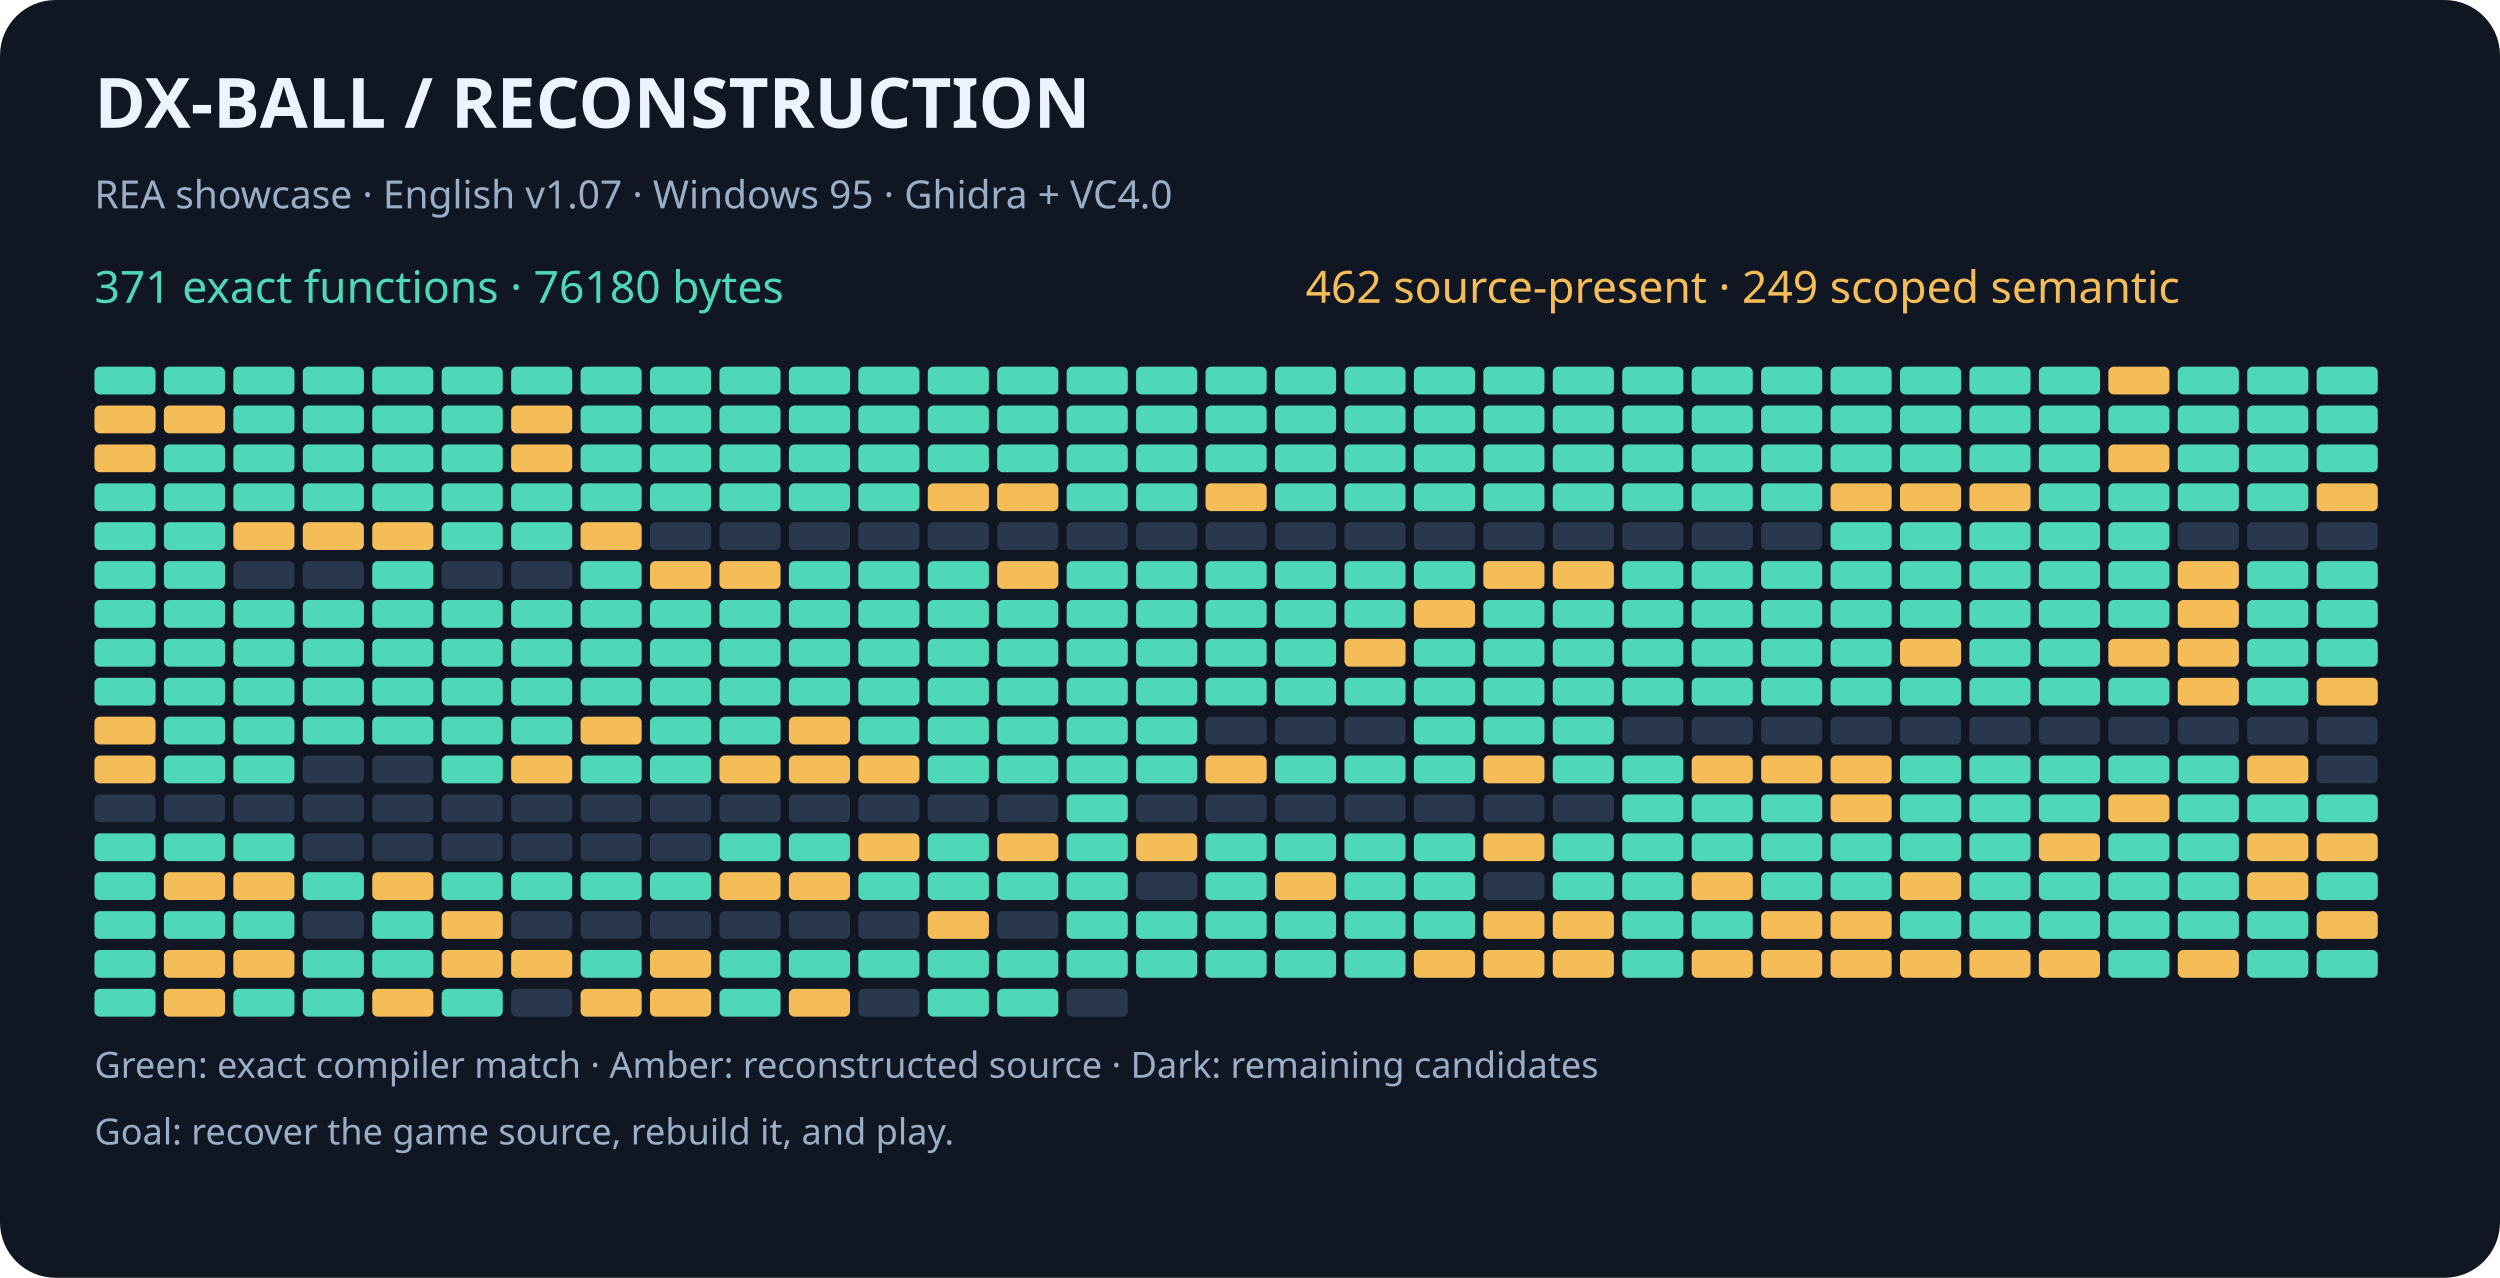
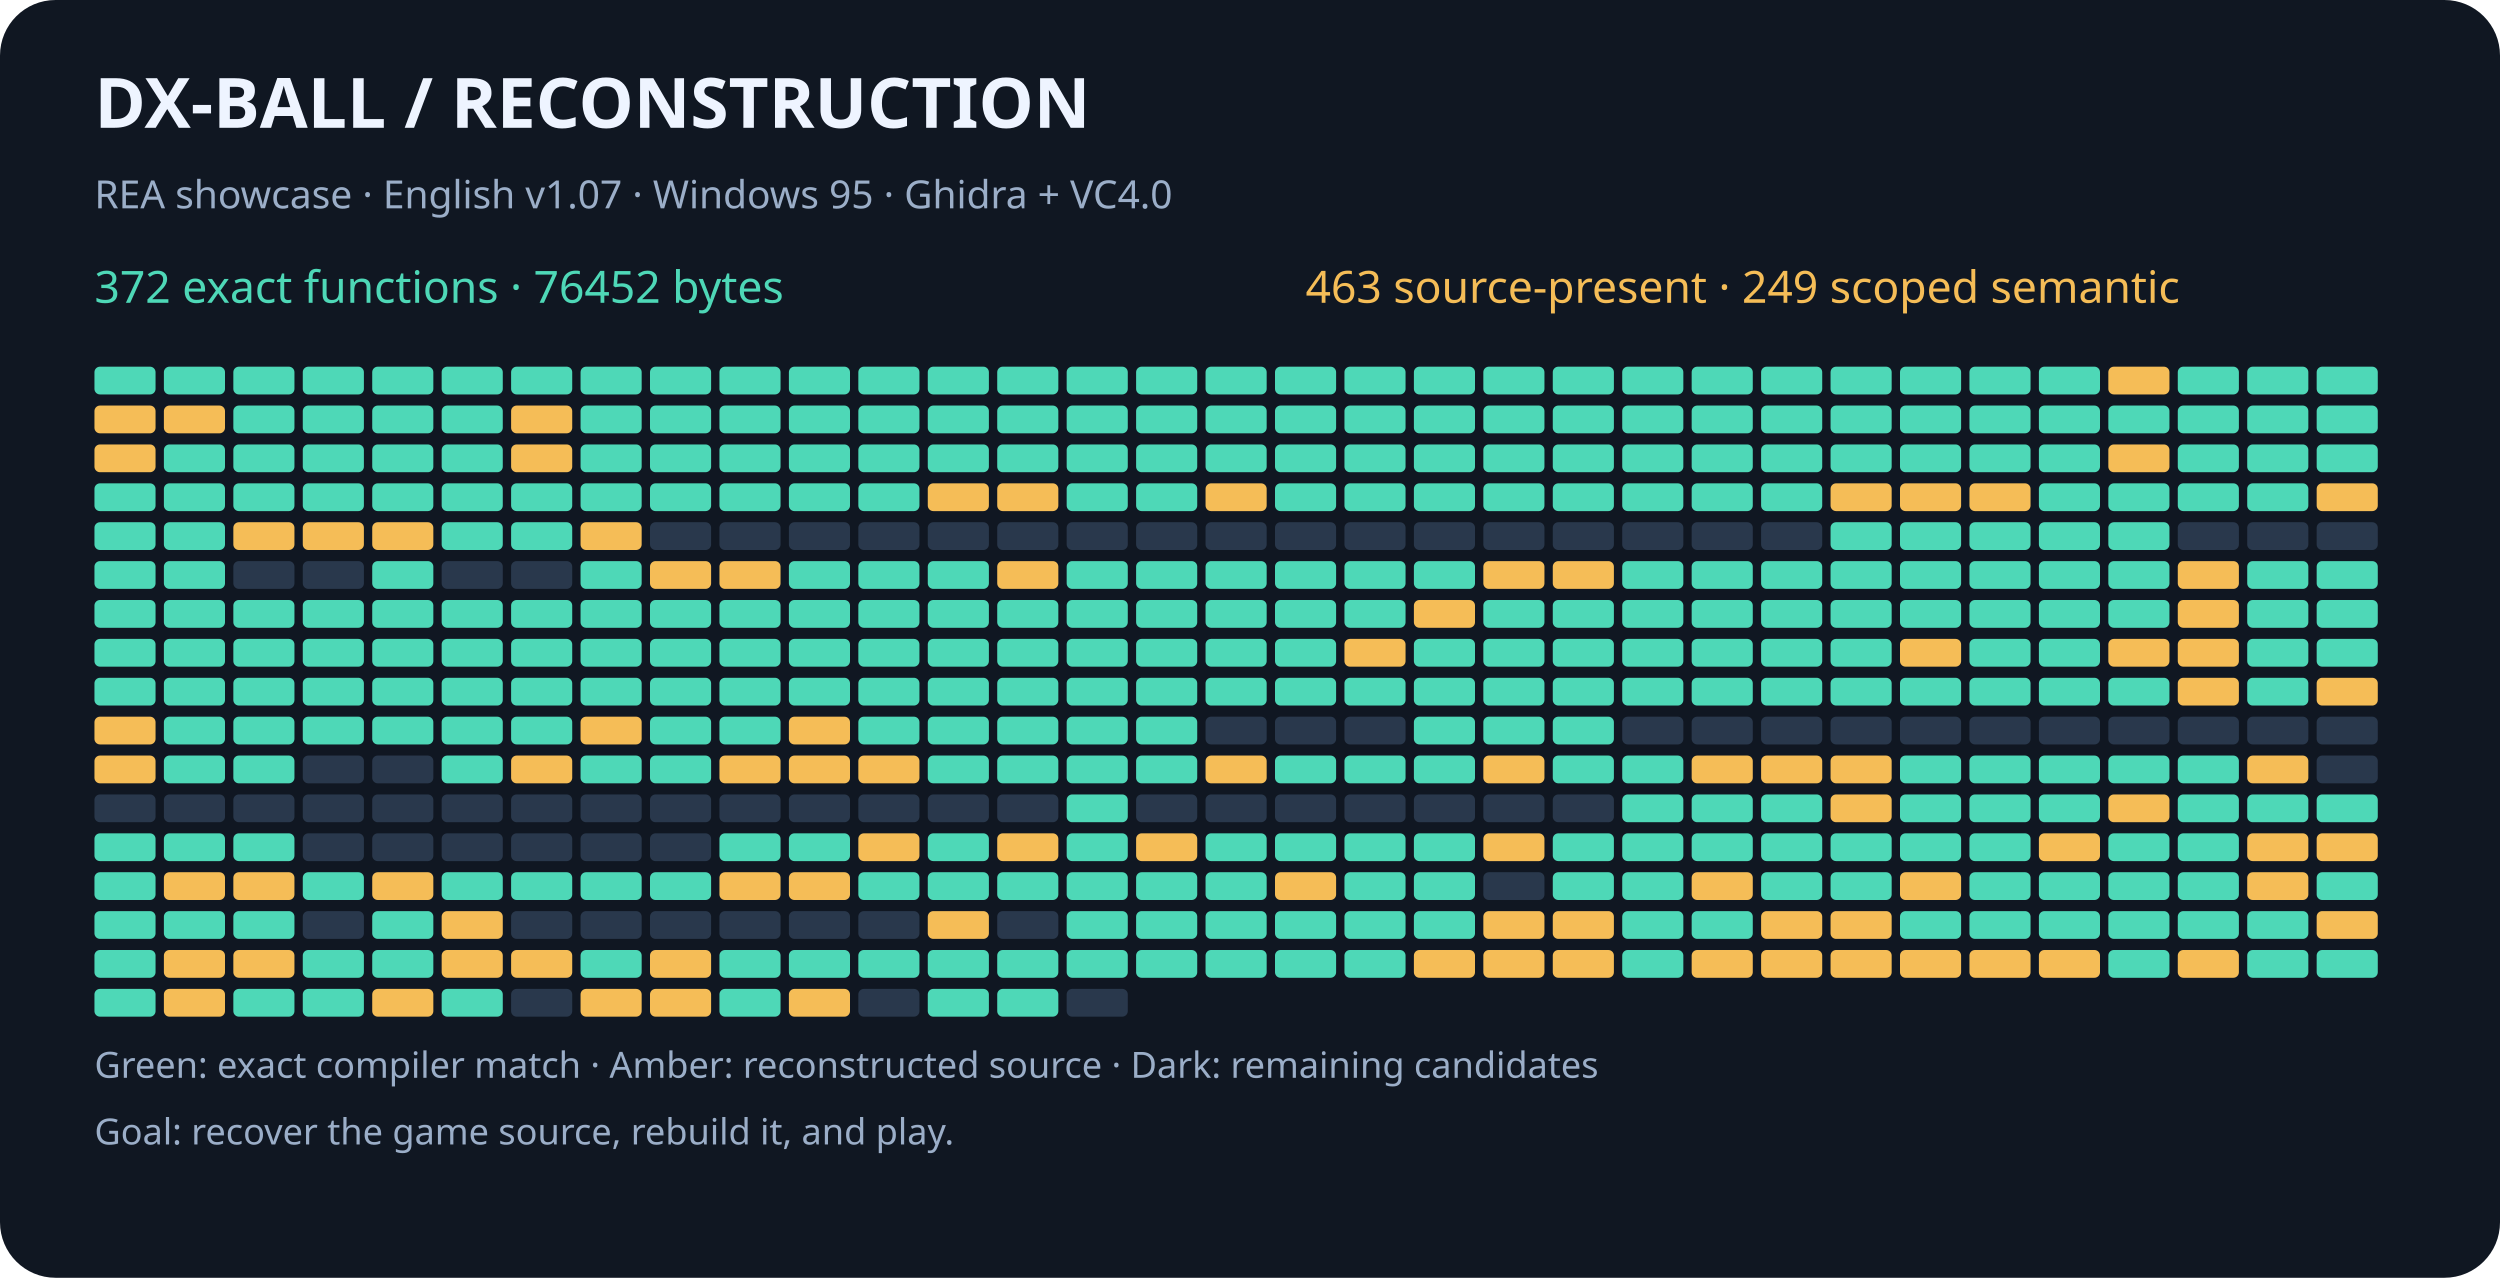
<svg xmlns="http://www.w3.org/2000/svg" width="900" height="460" viewBox="0 0 900 460" role="img" aria-labelledby="title desc">
  <rect width="900" height="460" rx="20" fill="#101722" />
  <g font-family="sans-serif">
    <text x="34" y="46" fill="#eef4ff" font-size="25" font-weight="bold">DX-BALL  /  RECONSTRUCTION</text>
    <text x="34" y="75" fill="#9baec8" font-size="14">REA showcase · English v1.07 · Windows 95 · Ghidra + VC4.0</text>
-     <text x="34" y="109" fill="#4ed8b7" font-size="16">371 exact functions · 76180 bytes</text>
-     <text x="470" y="109" fill="#f5bd57" font-size="16">462 source-present · 249 scoped semantic</text>
+     <text x="34" y="109" fill="#4ed8b7" font-size="16">372 exact functions · 76452 bytes</text>
+     <text x="470" y="109" fill="#f5bd57" font-size="16">463 source-present · 249 scoped semantic</text>
    <rect x="34" y="132" width="22" height="10" rx="2" fill="#4ed8b7" />
    <rect x="59" y="132" width="22" height="10" rx="2" fill="#4ed8b7" />
    <rect x="84" y="132" width="22" height="10" rx="2" fill="#4ed8b7" />
    <rect x="109" y="132" width="22" height="10" rx="2" fill="#4ed8b7" />
    <rect x="134" y="132" width="22" height="10" rx="2" fill="#4ed8b7" />
    <rect x="159" y="132" width="22" height="10" rx="2" fill="#4ed8b7" />
    <rect x="184" y="132" width="22" height="10" rx="2" fill="#4ed8b7" />
    <rect x="209" y="132" width="22" height="10" rx="2" fill="#4ed8b7" />
    <rect x="234" y="132" width="22" height="10" rx="2" fill="#4ed8b7" />
    <rect x="259" y="132" width="22" height="10" rx="2" fill="#4ed8b7" />
    <rect x="284" y="132" width="22" height="10" rx="2" fill="#4ed8b7" />
    <rect x="309" y="132" width="22" height="10" rx="2" fill="#4ed8b7" />
    <rect x="334" y="132" width="22" height="10" rx="2" fill="#4ed8b7" />
    <rect x="359" y="132" width="22" height="10" rx="2" fill="#4ed8b7" />
    <rect x="384" y="132" width="22" height="10" rx="2" fill="#4ed8b7" />
    <rect x="409" y="132" width="22" height="10" rx="2" fill="#4ed8b7" />
    <rect x="434" y="132" width="22" height="10" rx="2" fill="#4ed8b7" />
    <rect x="459" y="132" width="22" height="10" rx="2" fill="#4ed8b7" />
    <rect x="484" y="132" width="22" height="10" rx="2" fill="#4ed8b7" />
    <rect x="509" y="132" width="22" height="10" rx="2" fill="#4ed8b7" />
    <rect x="534" y="132" width="22" height="10" rx="2" fill="#4ed8b7" />
    <rect x="559" y="132" width="22" height="10" rx="2" fill="#4ed8b7" />
    <rect x="584" y="132" width="22" height="10" rx="2" fill="#4ed8b7" />
    <rect x="609" y="132" width="22" height="10" rx="2" fill="#4ed8b7" />
    <rect x="634" y="132" width="22" height="10" rx="2" fill="#4ed8b7" />
    <rect x="659" y="132" width="22" height="10" rx="2" fill="#4ed8b7" />
    <rect x="684" y="132" width="22" height="10" rx="2" fill="#4ed8b7" />
    <rect x="709" y="132" width="22" height="10" rx="2" fill="#4ed8b7" />
    <rect x="734" y="132" width="22" height="10" rx="2" fill="#4ed8b7" />
    <rect x="759" y="132" width="22" height="10" rx="2" fill="#f5bd57" />
    <rect x="784" y="132" width="22" height="10" rx="2" fill="#4ed8b7" />
    <rect x="809" y="132" width="22" height="10" rx="2" fill="#4ed8b7" />
    <rect x="834" y="132" width="22" height="10" rx="2" fill="#4ed8b7" />
    <rect x="34" y="146" width="22" height="10" rx="2" fill="#f5bd57" />
    <rect x="59" y="146" width="22" height="10" rx="2" fill="#f5bd57" />
    <rect x="84" y="146" width="22" height="10" rx="2" fill="#4ed8b7" />
    <rect x="109" y="146" width="22" height="10" rx="2" fill="#4ed8b7" />
    <rect x="134" y="146" width="22" height="10" rx="2" fill="#4ed8b7" />
    <rect x="159" y="146" width="22" height="10" rx="2" fill="#4ed8b7" />
    <rect x="184" y="146" width="22" height="10" rx="2" fill="#f5bd57" />
    <rect x="209" y="146" width="22" height="10" rx="2" fill="#4ed8b7" />
    <rect x="234" y="146" width="22" height="10" rx="2" fill="#4ed8b7" />
    <rect x="259" y="146" width="22" height="10" rx="2" fill="#4ed8b7" />
    <rect x="284" y="146" width="22" height="10" rx="2" fill="#4ed8b7" />
    <rect x="309" y="146" width="22" height="10" rx="2" fill="#4ed8b7" />
    <rect x="334" y="146" width="22" height="10" rx="2" fill="#4ed8b7" />
    <rect x="359" y="146" width="22" height="10" rx="2" fill="#4ed8b7" />
    <rect x="384" y="146" width="22" height="10" rx="2" fill="#4ed8b7" />
    <rect x="409" y="146" width="22" height="10" rx="2" fill="#4ed8b7" />
    <rect x="434" y="146" width="22" height="10" rx="2" fill="#4ed8b7" />
    <rect x="459" y="146" width="22" height="10" rx="2" fill="#4ed8b7" />
    <rect x="484" y="146" width="22" height="10" rx="2" fill="#4ed8b7" />
    <rect x="509" y="146" width="22" height="10" rx="2" fill="#4ed8b7" />
    <rect x="534" y="146" width="22" height="10" rx="2" fill="#4ed8b7" />
    <rect x="559" y="146" width="22" height="10" rx="2" fill="#4ed8b7" />
    <rect x="584" y="146" width="22" height="10" rx="2" fill="#4ed8b7" />
    <rect x="609" y="146" width="22" height="10" rx="2" fill="#4ed8b7" />
    <rect x="634" y="146" width="22" height="10" rx="2" fill="#4ed8b7" />
    <rect x="659" y="146" width="22" height="10" rx="2" fill="#4ed8b7" />
    <rect x="684" y="146" width="22" height="10" rx="2" fill="#4ed8b7" />
    <rect x="709" y="146" width="22" height="10" rx="2" fill="#4ed8b7" />
    <rect x="734" y="146" width="22" height="10" rx="2" fill="#4ed8b7" />
    <rect x="759" y="146" width="22" height="10" rx="2" fill="#4ed8b7" />
    <rect x="784" y="146" width="22" height="10" rx="2" fill="#4ed8b7" />
    <rect x="809" y="146" width="22" height="10" rx="2" fill="#4ed8b7" />
    <rect x="834" y="146" width="22" height="10" rx="2" fill="#4ed8b7" />
    <rect x="34" y="160" width="22" height="10" rx="2" fill="#f5bd57" />
    <rect x="59" y="160" width="22" height="10" rx="2" fill="#4ed8b7" />
    <rect x="84" y="160" width="22" height="10" rx="2" fill="#4ed8b7" />
    <rect x="109" y="160" width="22" height="10" rx="2" fill="#4ed8b7" />
    <rect x="134" y="160" width="22" height="10" rx="2" fill="#4ed8b7" />
    <rect x="159" y="160" width="22" height="10" rx="2" fill="#4ed8b7" />
    <rect x="184" y="160" width="22" height="10" rx="2" fill="#f5bd57" />
    <rect x="209" y="160" width="22" height="10" rx="2" fill="#4ed8b7" />
    <rect x="234" y="160" width="22" height="10" rx="2" fill="#4ed8b7" />
    <rect x="259" y="160" width="22" height="10" rx="2" fill="#4ed8b7" />
    <rect x="284" y="160" width="22" height="10" rx="2" fill="#4ed8b7" />
    <rect x="309" y="160" width="22" height="10" rx="2" fill="#4ed8b7" />
    <rect x="334" y="160" width="22" height="10" rx="2" fill="#4ed8b7" />
    <rect x="359" y="160" width="22" height="10" rx="2" fill="#4ed8b7" />
    <rect x="384" y="160" width="22" height="10" rx="2" fill="#4ed8b7" />
    <rect x="409" y="160" width="22" height="10" rx="2" fill="#4ed8b7" />
    <rect x="434" y="160" width="22" height="10" rx="2" fill="#4ed8b7" />
    <rect x="459" y="160" width="22" height="10" rx="2" fill="#4ed8b7" />
    <rect x="484" y="160" width="22" height="10" rx="2" fill="#4ed8b7" />
    <rect x="509" y="160" width="22" height="10" rx="2" fill="#4ed8b7" />
    <rect x="534" y="160" width="22" height="10" rx="2" fill="#4ed8b7" />
    <rect x="559" y="160" width="22" height="10" rx="2" fill="#4ed8b7" />
    <rect x="584" y="160" width="22" height="10" rx="2" fill="#4ed8b7" />
    <rect x="609" y="160" width="22" height="10" rx="2" fill="#4ed8b7" />
    <rect x="634" y="160" width="22" height="10" rx="2" fill="#4ed8b7" />
    <rect x="659" y="160" width="22" height="10" rx="2" fill="#4ed8b7" />
    <rect x="684" y="160" width="22" height="10" rx="2" fill="#4ed8b7" />
    <rect x="709" y="160" width="22" height="10" rx="2" fill="#4ed8b7" />
    <rect x="734" y="160" width="22" height="10" rx="2" fill="#4ed8b7" />
    <rect x="759" y="160" width="22" height="10" rx="2" fill="#f5bd57" />
    <rect x="784" y="160" width="22" height="10" rx="2" fill="#4ed8b7" />
    <rect x="809" y="160" width="22" height="10" rx="2" fill="#4ed8b7" />
    <rect x="834" y="160" width="22" height="10" rx="2" fill="#4ed8b7" />
    <rect x="34" y="174" width="22" height="10" rx="2" fill="#4ed8b7" />
    <rect x="59" y="174" width="22" height="10" rx="2" fill="#4ed8b7" />
    <rect x="84" y="174" width="22" height="10" rx="2" fill="#4ed8b7" />
    <rect x="109" y="174" width="22" height="10" rx="2" fill="#4ed8b7" />
    <rect x="134" y="174" width="22" height="10" rx="2" fill="#4ed8b7" />
    <rect x="159" y="174" width="22" height="10" rx="2" fill="#4ed8b7" />
    <rect x="184" y="174" width="22" height="10" rx="2" fill="#4ed8b7" />
    <rect x="209" y="174" width="22" height="10" rx="2" fill="#4ed8b7" />
    <rect x="234" y="174" width="22" height="10" rx="2" fill="#4ed8b7" />
    <rect x="259" y="174" width="22" height="10" rx="2" fill="#4ed8b7" />
    <rect x="284" y="174" width="22" height="10" rx="2" fill="#4ed8b7" />
    <rect x="309" y="174" width="22" height="10" rx="2" fill="#4ed8b7" />
    <rect x="334" y="174" width="22" height="10" rx="2" fill="#f5bd57" />
    <rect x="359" y="174" width="22" height="10" rx="2" fill="#f5bd57" />
    <rect x="384" y="174" width="22" height="10" rx="2" fill="#4ed8b7" />
    <rect x="409" y="174" width="22" height="10" rx="2" fill="#4ed8b7" />
    <rect x="434" y="174" width="22" height="10" rx="2" fill="#f5bd57" />
    <rect x="459" y="174" width="22" height="10" rx="2" fill="#4ed8b7" />
    <rect x="484" y="174" width="22" height="10" rx="2" fill="#4ed8b7" />
    <rect x="509" y="174" width="22" height="10" rx="2" fill="#4ed8b7" />
    <rect x="534" y="174" width="22" height="10" rx="2" fill="#4ed8b7" />
    <rect x="559" y="174" width="22" height="10" rx="2" fill="#4ed8b7" />
    <rect x="584" y="174" width="22" height="10" rx="2" fill="#4ed8b7" />
    <rect x="609" y="174" width="22" height="10" rx="2" fill="#4ed8b7" />
    <rect x="634" y="174" width="22" height="10" rx="2" fill="#4ed8b7" />
    <rect x="659" y="174" width="22" height="10" rx="2" fill="#f5bd57" />
    <rect x="684" y="174" width="22" height="10" rx="2" fill="#f5bd57" />
    <rect x="709" y="174" width="22" height="10" rx="2" fill="#f5bd57" />
    <rect x="734" y="174" width="22" height="10" rx="2" fill="#4ed8b7" />
    <rect x="759" y="174" width="22" height="10" rx="2" fill="#4ed8b7" />
    <rect x="784" y="174" width="22" height="10" rx="2" fill="#4ed8b7" />
    <rect x="809" y="174" width="22" height="10" rx="2" fill="#4ed8b7" />
    <rect x="834" y="174" width="22" height="10" rx="2" fill="#f5bd57" />
    <rect x="34" y="188" width="22" height="10" rx="2" fill="#4ed8b7" />
    <rect x="59" y="188" width="22" height="10" rx="2" fill="#4ed8b7" />
    <rect x="84" y="188" width="22" height="10" rx="2" fill="#f5bd57" />
    <rect x="109" y="188" width="22" height="10" rx="2" fill="#f5bd57" />
    <rect x="134" y="188" width="22" height="10" rx="2" fill="#f5bd57" />
    <rect x="159" y="188" width="22" height="10" rx="2" fill="#4ed8b7" />
    <rect x="184" y="188" width="22" height="10" rx="2" fill="#4ed8b7" />
    <rect x="209" y="188" width="22" height="10" rx="2" fill="#f5bd57" />
    <rect x="234" y="188" width="22" height="10" rx="2" fill="#29384c" />
    <rect x="259" y="188" width="22" height="10" rx="2" fill="#29384c" />
    <rect x="284" y="188" width="22" height="10" rx="2" fill="#29384c" />
    <rect x="309" y="188" width="22" height="10" rx="2" fill="#29384c" />
    <rect x="334" y="188" width="22" height="10" rx="2" fill="#29384c" />
    <rect x="359" y="188" width="22" height="10" rx="2" fill="#29384c" />
    <rect x="384" y="188" width="22" height="10" rx="2" fill="#29384c" />
    <rect x="409" y="188" width="22" height="10" rx="2" fill="#29384c" />
    <rect x="434" y="188" width="22" height="10" rx="2" fill="#29384c" />
    <rect x="459" y="188" width="22" height="10" rx="2" fill="#29384c" />
    <rect x="484" y="188" width="22" height="10" rx="2" fill="#29384c" />
    <rect x="509" y="188" width="22" height="10" rx="2" fill="#29384c" />
    <rect x="534" y="188" width="22" height="10" rx="2" fill="#29384c" />
    <rect x="559" y="188" width="22" height="10" rx="2" fill="#29384c" />
    <rect x="584" y="188" width="22" height="10" rx="2" fill="#29384c" />
    <rect x="609" y="188" width="22" height="10" rx="2" fill="#29384c" />
    <rect x="634" y="188" width="22" height="10" rx="2" fill="#29384c" />
    <rect x="659" y="188" width="22" height="10" rx="2" fill="#4ed8b7" />
    <rect x="684" y="188" width="22" height="10" rx="2" fill="#4ed8b7" />
    <rect x="709" y="188" width="22" height="10" rx="2" fill="#4ed8b7" />
    <rect x="734" y="188" width="22" height="10" rx="2" fill="#4ed8b7" />
    <rect x="759" y="188" width="22" height="10" rx="2" fill="#4ed8b7" />
    <rect x="784" y="188" width="22" height="10" rx="2" fill="#29384c" />
    <rect x="809" y="188" width="22" height="10" rx="2" fill="#29384c" />
    <rect x="834" y="188" width="22" height="10" rx="2" fill="#29384c" />
    <rect x="34" y="202" width="22" height="10" rx="2" fill="#4ed8b7" />
    <rect x="59" y="202" width="22" height="10" rx="2" fill="#4ed8b7" />
    <rect x="84" y="202" width="22" height="10" rx="2" fill="#29384c" />
    <rect x="109" y="202" width="22" height="10" rx="2" fill="#29384c" />
    <rect x="134" y="202" width="22" height="10" rx="2" fill="#4ed8b7" />
    <rect x="159" y="202" width="22" height="10" rx="2" fill="#29384c" />
    <rect x="184" y="202" width="22" height="10" rx="2" fill="#29384c" />
    <rect x="209" y="202" width="22" height="10" rx="2" fill="#4ed8b7" />
    <rect x="234" y="202" width="22" height="10" rx="2" fill="#f5bd57" />
    <rect x="259" y="202" width="22" height="10" rx="2" fill="#f5bd57" />
    <rect x="284" y="202" width="22" height="10" rx="2" fill="#4ed8b7" />
    <rect x="309" y="202" width="22" height="10" rx="2" fill="#4ed8b7" />
    <rect x="334" y="202" width="22" height="10" rx="2" fill="#4ed8b7" />
    <rect x="359" y="202" width="22" height="10" rx="2" fill="#f5bd57" />
    <rect x="384" y="202" width="22" height="10" rx="2" fill="#4ed8b7" />
    <rect x="409" y="202" width="22" height="10" rx="2" fill="#4ed8b7" />
    <rect x="434" y="202" width="22" height="10" rx="2" fill="#4ed8b7" />
    <rect x="459" y="202" width="22" height="10" rx="2" fill="#4ed8b7" />
    <rect x="484" y="202" width="22" height="10" rx="2" fill="#4ed8b7" />
    <rect x="509" y="202" width="22" height="10" rx="2" fill="#4ed8b7" />
    <rect x="534" y="202" width="22" height="10" rx="2" fill="#f5bd57" />
    <rect x="559" y="202" width="22" height="10" rx="2" fill="#f5bd57" />
    <rect x="584" y="202" width="22" height="10" rx="2" fill="#4ed8b7" />
    <rect x="609" y="202" width="22" height="10" rx="2" fill="#4ed8b7" />
    <rect x="634" y="202" width="22" height="10" rx="2" fill="#4ed8b7" />
    <rect x="659" y="202" width="22" height="10" rx="2" fill="#4ed8b7" />
    <rect x="684" y="202" width="22" height="10" rx="2" fill="#4ed8b7" />
    <rect x="709" y="202" width="22" height="10" rx="2" fill="#4ed8b7" />
    <rect x="734" y="202" width="22" height="10" rx="2" fill="#4ed8b7" />
    <rect x="759" y="202" width="22" height="10" rx="2" fill="#4ed8b7" />
    <rect x="784" y="202" width="22" height="10" rx="2" fill="#f5bd57" />
    <rect x="809" y="202" width="22" height="10" rx="2" fill="#4ed8b7" />
    <rect x="834" y="202" width="22" height="10" rx="2" fill="#4ed8b7" />
    <rect x="34" y="216" width="22" height="10" rx="2" fill="#4ed8b7" />
    <rect x="59" y="216" width="22" height="10" rx="2" fill="#4ed8b7" />
    <rect x="84" y="216" width="22" height="10" rx="2" fill="#4ed8b7" />
    <rect x="109" y="216" width="22" height="10" rx="2" fill="#4ed8b7" />
    <rect x="134" y="216" width="22" height="10" rx="2" fill="#4ed8b7" />
    <rect x="159" y="216" width="22" height="10" rx="2" fill="#4ed8b7" />
    <rect x="184" y="216" width="22" height="10" rx="2" fill="#4ed8b7" />
    <rect x="209" y="216" width="22" height="10" rx="2" fill="#4ed8b7" />
    <rect x="234" y="216" width="22" height="10" rx="2" fill="#4ed8b7" />
    <rect x="259" y="216" width="22" height="10" rx="2" fill="#4ed8b7" />
    <rect x="284" y="216" width="22" height="10" rx="2" fill="#4ed8b7" />
    <rect x="309" y="216" width="22" height="10" rx="2" fill="#4ed8b7" />
    <rect x="334" y="216" width="22" height="10" rx="2" fill="#4ed8b7" />
    <rect x="359" y="216" width="22" height="10" rx="2" fill="#4ed8b7" />
    <rect x="384" y="216" width="22" height="10" rx="2" fill="#4ed8b7" />
    <rect x="409" y="216" width="22" height="10" rx="2" fill="#4ed8b7" />
    <rect x="434" y="216" width="22" height="10" rx="2" fill="#4ed8b7" />
    <rect x="459" y="216" width="22" height="10" rx="2" fill="#4ed8b7" />
    <rect x="484" y="216" width="22" height="10" rx="2" fill="#4ed8b7" />
    <rect x="509" y="216" width="22" height="10" rx="2" fill="#f5bd57" />
    <rect x="534" y="216" width="22" height="10" rx="2" fill="#4ed8b7" />
    <rect x="559" y="216" width="22" height="10" rx="2" fill="#4ed8b7" />
    <rect x="584" y="216" width="22" height="10" rx="2" fill="#4ed8b7" />
    <rect x="609" y="216" width="22" height="10" rx="2" fill="#4ed8b7" />
    <rect x="634" y="216" width="22" height="10" rx="2" fill="#4ed8b7" />
    <rect x="659" y="216" width="22" height="10" rx="2" fill="#4ed8b7" />
    <rect x="684" y="216" width="22" height="10" rx="2" fill="#4ed8b7" />
    <rect x="709" y="216" width="22" height="10" rx="2" fill="#4ed8b7" />
    <rect x="734" y="216" width="22" height="10" rx="2" fill="#4ed8b7" />
    <rect x="759" y="216" width="22" height="10" rx="2" fill="#4ed8b7" />
    <rect x="784" y="216" width="22" height="10" rx="2" fill="#f5bd57" />
    <rect x="809" y="216" width="22" height="10" rx="2" fill="#4ed8b7" />
    <rect x="834" y="216" width="22" height="10" rx="2" fill="#4ed8b7" />
    <rect x="34" y="230" width="22" height="10" rx="2" fill="#4ed8b7" />
    <rect x="59" y="230" width="22" height="10" rx="2" fill="#4ed8b7" />
    <rect x="84" y="230" width="22" height="10" rx="2" fill="#4ed8b7" />
    <rect x="109" y="230" width="22" height="10" rx="2" fill="#4ed8b7" />
    <rect x="134" y="230" width="22" height="10" rx="2" fill="#4ed8b7" />
    <rect x="159" y="230" width="22" height="10" rx="2" fill="#4ed8b7" />
    <rect x="184" y="230" width="22" height="10" rx="2" fill="#4ed8b7" />
    <rect x="209" y="230" width="22" height="10" rx="2" fill="#4ed8b7" />
    <rect x="234" y="230" width="22" height="10" rx="2" fill="#4ed8b7" />
    <rect x="259" y="230" width="22" height="10" rx="2" fill="#4ed8b7" />
    <rect x="284" y="230" width="22" height="10" rx="2" fill="#4ed8b7" />
    <rect x="309" y="230" width="22" height="10" rx="2" fill="#4ed8b7" />
    <rect x="334" y="230" width="22" height="10" rx="2" fill="#4ed8b7" />
    <rect x="359" y="230" width="22" height="10" rx="2" fill="#4ed8b7" />
    <rect x="384" y="230" width="22" height="10" rx="2" fill="#4ed8b7" />
    <rect x="409" y="230" width="22" height="10" rx="2" fill="#4ed8b7" />
    <rect x="434" y="230" width="22" height="10" rx="2" fill="#4ed8b7" />
    <rect x="459" y="230" width="22" height="10" rx="2" fill="#4ed8b7" />
    <rect x="484" y="230" width="22" height="10" rx="2" fill="#f5bd57" />
    <rect x="509" y="230" width="22" height="10" rx="2" fill="#4ed8b7" />
    <rect x="534" y="230" width="22" height="10" rx="2" fill="#4ed8b7" />
    <rect x="559" y="230" width="22" height="10" rx="2" fill="#4ed8b7" />
    <rect x="584" y="230" width="22" height="10" rx="2" fill="#4ed8b7" />
    <rect x="609" y="230" width="22" height="10" rx="2" fill="#4ed8b7" />
    <rect x="634" y="230" width="22" height="10" rx="2" fill="#4ed8b7" />
    <rect x="659" y="230" width="22" height="10" rx="2" fill="#4ed8b7" />
    <rect x="684" y="230" width="22" height="10" rx="2" fill="#f5bd57" />
    <rect x="709" y="230" width="22" height="10" rx="2" fill="#4ed8b7" />
    <rect x="734" y="230" width="22" height="10" rx="2" fill="#4ed8b7" />
    <rect x="759" y="230" width="22" height="10" rx="2" fill="#f5bd57" />
    <rect x="784" y="230" width="22" height="10" rx="2" fill="#f5bd57" />
    <rect x="809" y="230" width="22" height="10" rx="2" fill="#4ed8b7" />
    <rect x="834" y="230" width="22" height="10" rx="2" fill="#4ed8b7" />
    <rect x="34" y="244" width="22" height="10" rx="2" fill="#4ed8b7" />
    <rect x="59" y="244" width="22" height="10" rx="2" fill="#4ed8b7" />
    <rect x="84" y="244" width="22" height="10" rx="2" fill="#4ed8b7" />
    <rect x="109" y="244" width="22" height="10" rx="2" fill="#4ed8b7" />
    <rect x="134" y="244" width="22" height="10" rx="2" fill="#4ed8b7" />
    <rect x="159" y="244" width="22" height="10" rx="2" fill="#4ed8b7" />
    <rect x="184" y="244" width="22" height="10" rx="2" fill="#4ed8b7" />
    <rect x="209" y="244" width="22" height="10" rx="2" fill="#4ed8b7" />
    <rect x="234" y="244" width="22" height="10" rx="2" fill="#4ed8b7" />
    <rect x="259" y="244" width="22" height="10" rx="2" fill="#4ed8b7" />
    <rect x="284" y="244" width="22" height="10" rx="2" fill="#4ed8b7" />
    <rect x="309" y="244" width="22" height="10" rx="2" fill="#4ed8b7" />
    <rect x="334" y="244" width="22" height="10" rx="2" fill="#4ed8b7" />
    <rect x="359" y="244" width="22" height="10" rx="2" fill="#4ed8b7" />
    <rect x="384" y="244" width="22" height="10" rx="2" fill="#4ed8b7" />
    <rect x="409" y="244" width="22" height="10" rx="2" fill="#4ed8b7" />
    <rect x="434" y="244" width="22" height="10" rx="2" fill="#4ed8b7" />
    <rect x="459" y="244" width="22" height="10" rx="2" fill="#4ed8b7" />
    <rect x="484" y="244" width="22" height="10" rx="2" fill="#4ed8b7" />
    <rect x="509" y="244" width="22" height="10" rx="2" fill="#4ed8b7" />
    <rect x="534" y="244" width="22" height="10" rx="2" fill="#4ed8b7" />
    <rect x="559" y="244" width="22" height="10" rx="2" fill="#4ed8b7" />
    <rect x="584" y="244" width="22" height="10" rx="2" fill="#4ed8b7" />
    <rect x="609" y="244" width="22" height="10" rx="2" fill="#4ed8b7" />
    <rect x="634" y="244" width="22" height="10" rx="2" fill="#4ed8b7" />
    <rect x="659" y="244" width="22" height="10" rx="2" fill="#4ed8b7" />
    <rect x="684" y="244" width="22" height="10" rx="2" fill="#4ed8b7" />
    <rect x="709" y="244" width="22" height="10" rx="2" fill="#4ed8b7" />
    <rect x="734" y="244" width="22" height="10" rx="2" fill="#4ed8b7" />
    <rect x="759" y="244" width="22" height="10" rx="2" fill="#4ed8b7" />
    <rect x="784" y="244" width="22" height="10" rx="2" fill="#f5bd57" />
    <rect x="809" y="244" width="22" height="10" rx="2" fill="#4ed8b7" />
    <rect x="834" y="244" width="22" height="10" rx="2" fill="#f5bd57" />
    <rect x="34" y="258" width="22" height="10" rx="2" fill="#f5bd57" />
    <rect x="59" y="258" width="22" height="10" rx="2" fill="#4ed8b7" />
    <rect x="84" y="258" width="22" height="10" rx="2" fill="#4ed8b7" />
    <rect x="109" y="258" width="22" height="10" rx="2" fill="#4ed8b7" />
    <rect x="134" y="258" width="22" height="10" rx="2" fill="#4ed8b7" />
    <rect x="159" y="258" width="22" height="10" rx="2" fill="#4ed8b7" />
    <rect x="184" y="258" width="22" height="10" rx="2" fill="#4ed8b7" />
    <rect x="209" y="258" width="22" height="10" rx="2" fill="#f5bd57" />
    <rect x="234" y="258" width="22" height="10" rx="2" fill="#4ed8b7" />
    <rect x="259" y="258" width="22" height="10" rx="2" fill="#4ed8b7" />
    <rect x="284" y="258" width="22" height="10" rx="2" fill="#f5bd57" />
    <rect x="309" y="258" width="22" height="10" rx="2" fill="#4ed8b7" />
    <rect x="334" y="258" width="22" height="10" rx="2" fill="#4ed8b7" />
    <rect x="359" y="258" width="22" height="10" rx="2" fill="#4ed8b7" />
    <rect x="384" y="258" width="22" height="10" rx="2" fill="#4ed8b7" />
    <rect x="409" y="258" width="22" height="10" rx="2" fill="#4ed8b7" />
    <rect x="434" y="258" width="22" height="10" rx="2" fill="#29384c" />
    <rect x="459" y="258" width="22" height="10" rx="2" fill="#29384c" />
    <rect x="484" y="258" width="22" height="10" rx="2" fill="#29384c" />
    <rect x="509" y="258" width="22" height="10" rx="2" fill="#4ed8b7" />
    <rect x="534" y="258" width="22" height="10" rx="2" fill="#4ed8b7" />
    <rect x="559" y="258" width="22" height="10" rx="2" fill="#4ed8b7" />
    <rect x="584" y="258" width="22" height="10" rx="2" fill="#29384c" />
    <rect x="609" y="258" width="22" height="10" rx="2" fill="#29384c" />
    <rect x="634" y="258" width="22" height="10" rx="2" fill="#29384c" />
    <rect x="659" y="258" width="22" height="10" rx="2" fill="#29384c" />
    <rect x="684" y="258" width="22" height="10" rx="2" fill="#29384c" />
    <rect x="709" y="258" width="22" height="10" rx="2" fill="#29384c" />
    <rect x="734" y="258" width="22" height="10" rx="2" fill="#29384c" />
    <rect x="759" y="258" width="22" height="10" rx="2" fill="#29384c" />
    <rect x="784" y="258" width="22" height="10" rx="2" fill="#29384c" />
    <rect x="809" y="258" width="22" height="10" rx="2" fill="#29384c" />
    <rect x="834" y="258" width="22" height="10" rx="2" fill="#29384c" />
    <rect x="34" y="272" width="22" height="10" rx="2" fill="#f5bd57" />
    <rect x="59" y="272" width="22" height="10" rx="2" fill="#4ed8b7" />
    <rect x="84" y="272" width="22" height="10" rx="2" fill="#4ed8b7" />
    <rect x="109" y="272" width="22" height="10" rx="2" fill="#29384c" />
    <rect x="134" y="272" width="22" height="10" rx="2" fill="#29384c" />
    <rect x="159" y="272" width="22" height="10" rx="2" fill="#4ed8b7" />
    <rect x="184" y="272" width="22" height="10" rx="2" fill="#f5bd57" />
    <rect x="209" y="272" width="22" height="10" rx="2" fill="#4ed8b7" />
    <rect x="234" y="272" width="22" height="10" rx="2" fill="#4ed8b7" />
    <rect x="259" y="272" width="22" height="10" rx="2" fill="#f5bd57" />
    <rect x="284" y="272" width="22" height="10" rx="2" fill="#f5bd57" />
    <rect x="309" y="272" width="22" height="10" rx="2" fill="#f5bd57" />
    <rect x="334" y="272" width="22" height="10" rx="2" fill="#4ed8b7" />
    <rect x="359" y="272" width="22" height="10" rx="2" fill="#4ed8b7" />
    <rect x="384" y="272" width="22" height="10" rx="2" fill="#4ed8b7" />
    <rect x="409" y="272" width="22" height="10" rx="2" fill="#4ed8b7" />
    <rect x="434" y="272" width="22" height="10" rx="2" fill="#f5bd57" />
    <rect x="459" y="272" width="22" height="10" rx="2" fill="#4ed8b7" />
    <rect x="484" y="272" width="22" height="10" rx="2" fill="#4ed8b7" />
    <rect x="509" y="272" width="22" height="10" rx="2" fill="#4ed8b7" />
    <rect x="534" y="272" width="22" height="10" rx="2" fill="#f5bd57" />
    <rect x="559" y="272" width="22" height="10" rx="2" fill="#4ed8b7" />
    <rect x="584" y="272" width="22" height="10" rx="2" fill="#4ed8b7" />
    <rect x="609" y="272" width="22" height="10" rx="2" fill="#f5bd57" />
    <rect x="634" y="272" width="22" height="10" rx="2" fill="#f5bd57" />
    <rect x="659" y="272" width="22" height="10" rx="2" fill="#f5bd57" />
    <rect x="684" y="272" width="22" height="10" rx="2" fill="#4ed8b7" />
    <rect x="709" y="272" width="22" height="10" rx="2" fill="#4ed8b7" />
    <rect x="734" y="272" width="22" height="10" rx="2" fill="#4ed8b7" />
    <rect x="759" y="272" width="22" height="10" rx="2" fill="#4ed8b7" />
    <rect x="784" y="272" width="22" height="10" rx="2" fill="#4ed8b7" />
    <rect x="809" y="272" width="22" height="10" rx="2" fill="#f5bd57" />
    <rect x="834" y="272" width="22" height="10" rx="2" fill="#29384c" />
    <rect x="34" y="286" width="22" height="10" rx="2" fill="#29384c" />
    <rect x="59" y="286" width="22" height="10" rx="2" fill="#29384c" />
    <rect x="84" y="286" width="22" height="10" rx="2" fill="#29384c" />
    <rect x="109" y="286" width="22" height="10" rx="2" fill="#29384c" />
    <rect x="134" y="286" width="22" height="10" rx="2" fill="#29384c" />
    <rect x="159" y="286" width="22" height="10" rx="2" fill="#29384c" />
    <rect x="184" y="286" width="22" height="10" rx="2" fill="#29384c" />
    <rect x="209" y="286" width="22" height="10" rx="2" fill="#29384c" />
    <rect x="234" y="286" width="22" height="10" rx="2" fill="#29384c" />
    <rect x="259" y="286" width="22" height="10" rx="2" fill="#29384c" />
    <rect x="284" y="286" width="22" height="10" rx="2" fill="#29384c" />
    <rect x="309" y="286" width="22" height="10" rx="2" fill="#29384c" />
    <rect x="334" y="286" width="22" height="10" rx="2" fill="#29384c" />
    <rect x="359" y="286" width="22" height="10" rx="2" fill="#29384c" />
    <rect x="384" y="286" width="22" height="10" rx="2" fill="#4ed8b7" />
    <rect x="409" y="286" width="22" height="10" rx="2" fill="#29384c" />
    <rect x="434" y="286" width="22" height="10" rx="2" fill="#29384c" />
    <rect x="459" y="286" width="22" height="10" rx="2" fill="#29384c" />
    <rect x="484" y="286" width="22" height="10" rx="2" fill="#29384c" />
    <rect x="509" y="286" width="22" height="10" rx="2" fill="#29384c" />
    <rect x="534" y="286" width="22" height="10" rx="2" fill="#29384c" />
    <rect x="559" y="286" width="22" height="10" rx="2" fill="#29384c" />
    <rect x="584" y="286" width="22" height="10" rx="2" fill="#4ed8b7" />
    <rect x="609" y="286" width="22" height="10" rx="2" fill="#4ed8b7" />
    <rect x="634" y="286" width="22" height="10" rx="2" fill="#4ed8b7" />
    <rect x="659" y="286" width="22" height="10" rx="2" fill="#f5bd57" />
    <rect x="684" y="286" width="22" height="10" rx="2" fill="#4ed8b7" />
    <rect x="709" y="286" width="22" height="10" rx="2" fill="#4ed8b7" />
    <rect x="734" y="286" width="22" height="10" rx="2" fill="#4ed8b7" />
    <rect x="759" y="286" width="22" height="10" rx="2" fill="#f5bd57" />
    <rect x="784" y="286" width="22" height="10" rx="2" fill="#4ed8b7" />
    <rect x="809" y="286" width="22" height="10" rx="2" fill="#4ed8b7" />
    <rect x="834" y="286" width="22" height="10" rx="2" fill="#4ed8b7" />
    <rect x="34" y="300" width="22" height="10" rx="2" fill="#4ed8b7" />
    <rect x="59" y="300" width="22" height="10" rx="2" fill="#4ed8b7" />
    <rect x="84" y="300" width="22" height="10" rx="2" fill="#4ed8b7" />
    <rect x="109" y="300" width="22" height="10" rx="2" fill="#29384c" />
    <rect x="134" y="300" width="22" height="10" rx="2" fill="#29384c" />
    <rect x="159" y="300" width="22" height="10" rx="2" fill="#29384c" />
    <rect x="184" y="300" width="22" height="10" rx="2" fill="#29384c" />
    <rect x="209" y="300" width="22" height="10" rx="2" fill="#29384c" />
    <rect x="234" y="300" width="22" height="10" rx="2" fill="#29384c" />
    <rect x="259" y="300" width="22" height="10" rx="2" fill="#4ed8b7" />
    <rect x="284" y="300" width="22" height="10" rx="2" fill="#4ed8b7" />
    <rect x="309" y="300" width="22" height="10" rx="2" fill="#f5bd57" />
    <rect x="334" y="300" width="22" height="10" rx="2" fill="#4ed8b7" />
    <rect x="359" y="300" width="22" height="10" rx="2" fill="#f5bd57" />
    <rect x="384" y="300" width="22" height="10" rx="2" fill="#4ed8b7" />
    <rect x="409" y="300" width="22" height="10" rx="2" fill="#f5bd57" />
    <rect x="434" y="300" width="22" height="10" rx="2" fill="#4ed8b7" />
    <rect x="459" y="300" width="22" height="10" rx="2" fill="#4ed8b7" />
    <rect x="484" y="300" width="22" height="10" rx="2" fill="#4ed8b7" />
    <rect x="509" y="300" width="22" height="10" rx="2" fill="#4ed8b7" />
    <rect x="534" y="300" width="22" height="10" rx="2" fill="#f5bd57" />
    <rect x="559" y="300" width="22" height="10" rx="2" fill="#4ed8b7" />
    <rect x="584" y="300" width="22" height="10" rx="2" fill="#4ed8b7" />
    <rect x="609" y="300" width="22" height="10" rx="2" fill="#4ed8b7" />
    <rect x="634" y="300" width="22" height="10" rx="2" fill="#4ed8b7" />
    <rect x="659" y="300" width="22" height="10" rx="2" fill="#4ed8b7" />
    <rect x="684" y="300" width="22" height="10" rx="2" fill="#4ed8b7" />
    <rect x="709" y="300" width="22" height="10" rx="2" fill="#4ed8b7" />
    <rect x="734" y="300" width="22" height="10" rx="2" fill="#f5bd57" />
    <rect x="759" y="300" width="22" height="10" rx="2" fill="#4ed8b7" />
    <rect x="784" y="300" width="22" height="10" rx="2" fill="#4ed8b7" />
    <rect x="809" y="300" width="22" height="10" rx="2" fill="#f5bd57" />
    <rect x="834" y="300" width="22" height="10" rx="2" fill="#f5bd57" />
    <rect x="34" y="314" width="22" height="10" rx="2" fill="#4ed8b7" />
    <rect x="59" y="314" width="22" height="10" rx="2" fill="#f5bd57" />
    <rect x="84" y="314" width="22" height="10" rx="2" fill="#f5bd57" />
    <rect x="109" y="314" width="22" height="10" rx="2" fill="#4ed8b7" />
    <rect x="134" y="314" width="22" height="10" rx="2" fill="#f5bd57" />
    <rect x="159" y="314" width="22" height="10" rx="2" fill="#4ed8b7" />
    <rect x="184" y="314" width="22" height="10" rx="2" fill="#4ed8b7" />
    <rect x="209" y="314" width="22" height="10" rx="2" fill="#4ed8b7" />
    <rect x="234" y="314" width="22" height="10" rx="2" fill="#4ed8b7" />
    <rect x="259" y="314" width="22" height="10" rx="2" fill="#f5bd57" />
    <rect x="284" y="314" width="22" height="10" rx="2" fill="#f5bd57" />
    <rect x="309" y="314" width="22" height="10" rx="2" fill="#4ed8b7" />
    <rect x="334" y="314" width="22" height="10" rx="2" fill="#4ed8b7" />
    <rect x="359" y="314" width="22" height="10" rx="2" fill="#4ed8b7" />
    <rect x="384" y="314" width="22" height="10" rx="2" fill="#4ed8b7" />
-     <rect x="409" y="314" width="22" height="10" rx="2" fill="#29384c" />
+     <rect x="409" y="314" width="22" height="10" rx="2" fill="#4ed8b7" />
    <rect x="434" y="314" width="22" height="10" rx="2" fill="#4ed8b7" />
    <rect x="459" y="314" width="22" height="10" rx="2" fill="#f5bd57" />
    <rect x="484" y="314" width="22" height="10" rx="2" fill="#4ed8b7" />
    <rect x="509" y="314" width="22" height="10" rx="2" fill="#4ed8b7" />
    <rect x="534" y="314" width="22" height="10" rx="2" fill="#29384c" />
    <rect x="559" y="314" width="22" height="10" rx="2" fill="#4ed8b7" />
    <rect x="584" y="314" width="22" height="10" rx="2" fill="#4ed8b7" />
    <rect x="609" y="314" width="22" height="10" rx="2" fill="#f5bd57" />
    <rect x="634" y="314" width="22" height="10" rx="2" fill="#4ed8b7" />
    <rect x="659" y="314" width="22" height="10" rx="2" fill="#4ed8b7" />
    <rect x="684" y="314" width="22" height="10" rx="2" fill="#f5bd57" />
    <rect x="709" y="314" width="22" height="10" rx="2" fill="#4ed8b7" />
    <rect x="734" y="314" width="22" height="10" rx="2" fill="#4ed8b7" />
    <rect x="759" y="314" width="22" height="10" rx="2" fill="#4ed8b7" />
    <rect x="784" y="314" width="22" height="10" rx="2" fill="#4ed8b7" />
    <rect x="809" y="314" width="22" height="10" rx="2" fill="#f5bd57" />
    <rect x="834" y="314" width="22" height="10" rx="2" fill="#4ed8b7" />
    <rect x="34" y="328" width="22" height="10" rx="2" fill="#4ed8b7" />
    <rect x="59" y="328" width="22" height="10" rx="2" fill="#4ed8b7" />
    <rect x="84" y="328" width="22" height="10" rx="2" fill="#4ed8b7" />
    <rect x="109" y="328" width="22" height="10" rx="2" fill="#29384c" />
    <rect x="134" y="328" width="22" height="10" rx="2" fill="#4ed8b7" />
    <rect x="159" y="328" width="22" height="10" rx="2" fill="#f5bd57" />
    <rect x="184" y="328" width="22" height="10" rx="2" fill="#29384c" />
    <rect x="209" y="328" width="22" height="10" rx="2" fill="#29384c" />
    <rect x="234" y="328" width="22" height="10" rx="2" fill="#29384c" />
    <rect x="259" y="328" width="22" height="10" rx="2" fill="#29384c" />
    <rect x="284" y="328" width="22" height="10" rx="2" fill="#29384c" />
    <rect x="309" y="328" width="22" height="10" rx="2" fill="#29384c" />
    <rect x="334" y="328" width="22" height="10" rx="2" fill="#f5bd57" />
    <rect x="359" y="328" width="22" height="10" rx="2" fill="#29384c" />
    <rect x="384" y="328" width="22" height="10" rx="2" fill="#4ed8b7" />
    <rect x="409" y="328" width="22" height="10" rx="2" fill="#4ed8b7" />
    <rect x="434" y="328" width="22" height="10" rx="2" fill="#4ed8b7" />
    <rect x="459" y="328" width="22" height="10" rx="2" fill="#4ed8b7" />
    <rect x="484" y="328" width="22" height="10" rx="2" fill="#4ed8b7" />
    <rect x="509" y="328" width="22" height="10" rx="2" fill="#4ed8b7" />
    <rect x="534" y="328" width="22" height="10" rx="2" fill="#f5bd57" />
    <rect x="559" y="328" width="22" height="10" rx="2" fill="#f5bd57" />
    <rect x="584" y="328" width="22" height="10" rx="2" fill="#4ed8b7" />
    <rect x="609" y="328" width="22" height="10" rx="2" fill="#4ed8b7" />
    <rect x="634" y="328" width="22" height="10" rx="2" fill="#f5bd57" />
    <rect x="659" y="328" width="22" height="10" rx="2" fill="#f5bd57" />
    <rect x="684" y="328" width="22" height="10" rx="2" fill="#4ed8b7" />
    <rect x="709" y="328" width="22" height="10" rx="2" fill="#4ed8b7" />
    <rect x="734" y="328" width="22" height="10" rx="2" fill="#4ed8b7" />
    <rect x="759" y="328" width="22" height="10" rx="2" fill="#4ed8b7" />
    <rect x="784" y="328" width="22" height="10" rx="2" fill="#4ed8b7" />
    <rect x="809" y="328" width="22" height="10" rx="2" fill="#4ed8b7" />
    <rect x="834" y="328" width="22" height="10" rx="2" fill="#f5bd57" />
    <rect x="34" y="342" width="22" height="10" rx="2" fill="#4ed8b7" />
    <rect x="59" y="342" width="22" height="10" rx="2" fill="#f5bd57" />
    <rect x="84" y="342" width="22" height="10" rx="2" fill="#f5bd57" />
    <rect x="109" y="342" width="22" height="10" rx="2" fill="#4ed8b7" />
    <rect x="134" y="342" width="22" height="10" rx="2" fill="#4ed8b7" />
    <rect x="159" y="342" width="22" height="10" rx="2" fill="#f5bd57" />
    <rect x="184" y="342" width="22" height="10" rx="2" fill="#f5bd57" />
    <rect x="209" y="342" width="22" height="10" rx="2" fill="#4ed8b7" />
    <rect x="234" y="342" width="22" height="10" rx="2" fill="#f5bd57" />
    <rect x="259" y="342" width="22" height="10" rx="2" fill="#4ed8b7" />
    <rect x="284" y="342" width="22" height="10" rx="2" fill="#4ed8b7" />
    <rect x="309" y="342" width="22" height="10" rx="2" fill="#4ed8b7" />
    <rect x="334" y="342" width="22" height="10" rx="2" fill="#4ed8b7" />
    <rect x="359" y="342" width="22" height="10" rx="2" fill="#4ed8b7" />
    <rect x="384" y="342" width="22" height="10" rx="2" fill="#4ed8b7" />
    <rect x="409" y="342" width="22" height="10" rx="2" fill="#4ed8b7" />
    <rect x="434" y="342" width="22" height="10" rx="2" fill="#4ed8b7" />
    <rect x="459" y="342" width="22" height="10" rx="2" fill="#4ed8b7" />
    <rect x="484" y="342" width="22" height="10" rx="2" fill="#4ed8b7" />
    <rect x="509" y="342" width="22" height="10" rx="2" fill="#f5bd57" />
    <rect x="534" y="342" width="22" height="10" rx="2" fill="#f5bd57" />
    <rect x="559" y="342" width="22" height="10" rx="2" fill="#f5bd57" />
    <rect x="584" y="342" width="22" height="10" rx="2" fill="#4ed8b7" />
    <rect x="609" y="342" width="22" height="10" rx="2" fill="#f5bd57" />
    <rect x="634" y="342" width="22" height="10" rx="2" fill="#f5bd57" />
    <rect x="659" y="342" width="22" height="10" rx="2" fill="#f5bd57" />
    <rect x="684" y="342" width="22" height="10" rx="2" fill="#f5bd57" />
    <rect x="709" y="342" width="22" height="10" rx="2" fill="#f5bd57" />
    <rect x="734" y="342" width="22" height="10" rx="2" fill="#f5bd57" />
    <rect x="759" y="342" width="22" height="10" rx="2" fill="#4ed8b7" />
    <rect x="784" y="342" width="22" height="10" rx="2" fill="#f5bd57" />
    <rect x="809" y="342" width="22" height="10" rx="2" fill="#4ed8b7" />
    <rect x="834" y="342" width="22" height="10" rx="2" fill="#4ed8b7" />
    <rect x="34" y="356" width="22" height="10" rx="2" fill="#4ed8b7" />
    <rect x="59" y="356" width="22" height="10" rx="2" fill="#f5bd57" />
    <rect x="84" y="356" width="22" height="10" rx="2" fill="#4ed8b7" />
    <rect x="109" y="356" width="22" height="10" rx="2" fill="#4ed8b7" />
    <rect x="134" y="356" width="22" height="10" rx="2" fill="#f5bd57" />
    <rect x="159" y="356" width="22" height="10" rx="2" fill="#4ed8b7" />
    <rect x="184" y="356" width="22" height="10" rx="2" fill="#29384c" />
    <rect x="209" y="356" width="22" height="10" rx="2" fill="#f5bd57" />
    <rect x="234" y="356" width="22" height="10" rx="2" fill="#f5bd57" />
    <rect x="259" y="356" width="22" height="10" rx="2" fill="#4ed8b7" />
    <rect x="284" y="356" width="22" height="10" rx="2" fill="#f5bd57" />
    <rect x="309" y="356" width="22" height="10" rx="2" fill="#29384c" />
    <rect x="334" y="356" width="22" height="10" rx="2" fill="#4ed8b7" />
    <rect x="359" y="356" width="22" height="10" rx="2" fill="#4ed8b7" />
    <rect x="384" y="356" width="22" height="10" rx="2" fill="#29384c" />
    <text x="34" y="388" fill="#9baec8" font-size="13">Green: exact compiler match · Amber: reconstructed source · Dark: remaining candidates</text>
    <text x="34" y="412" fill="#9baec8" font-size="13">Goal: recover the game source, rebuild it, and play.</text>
  </g>
</svg>
